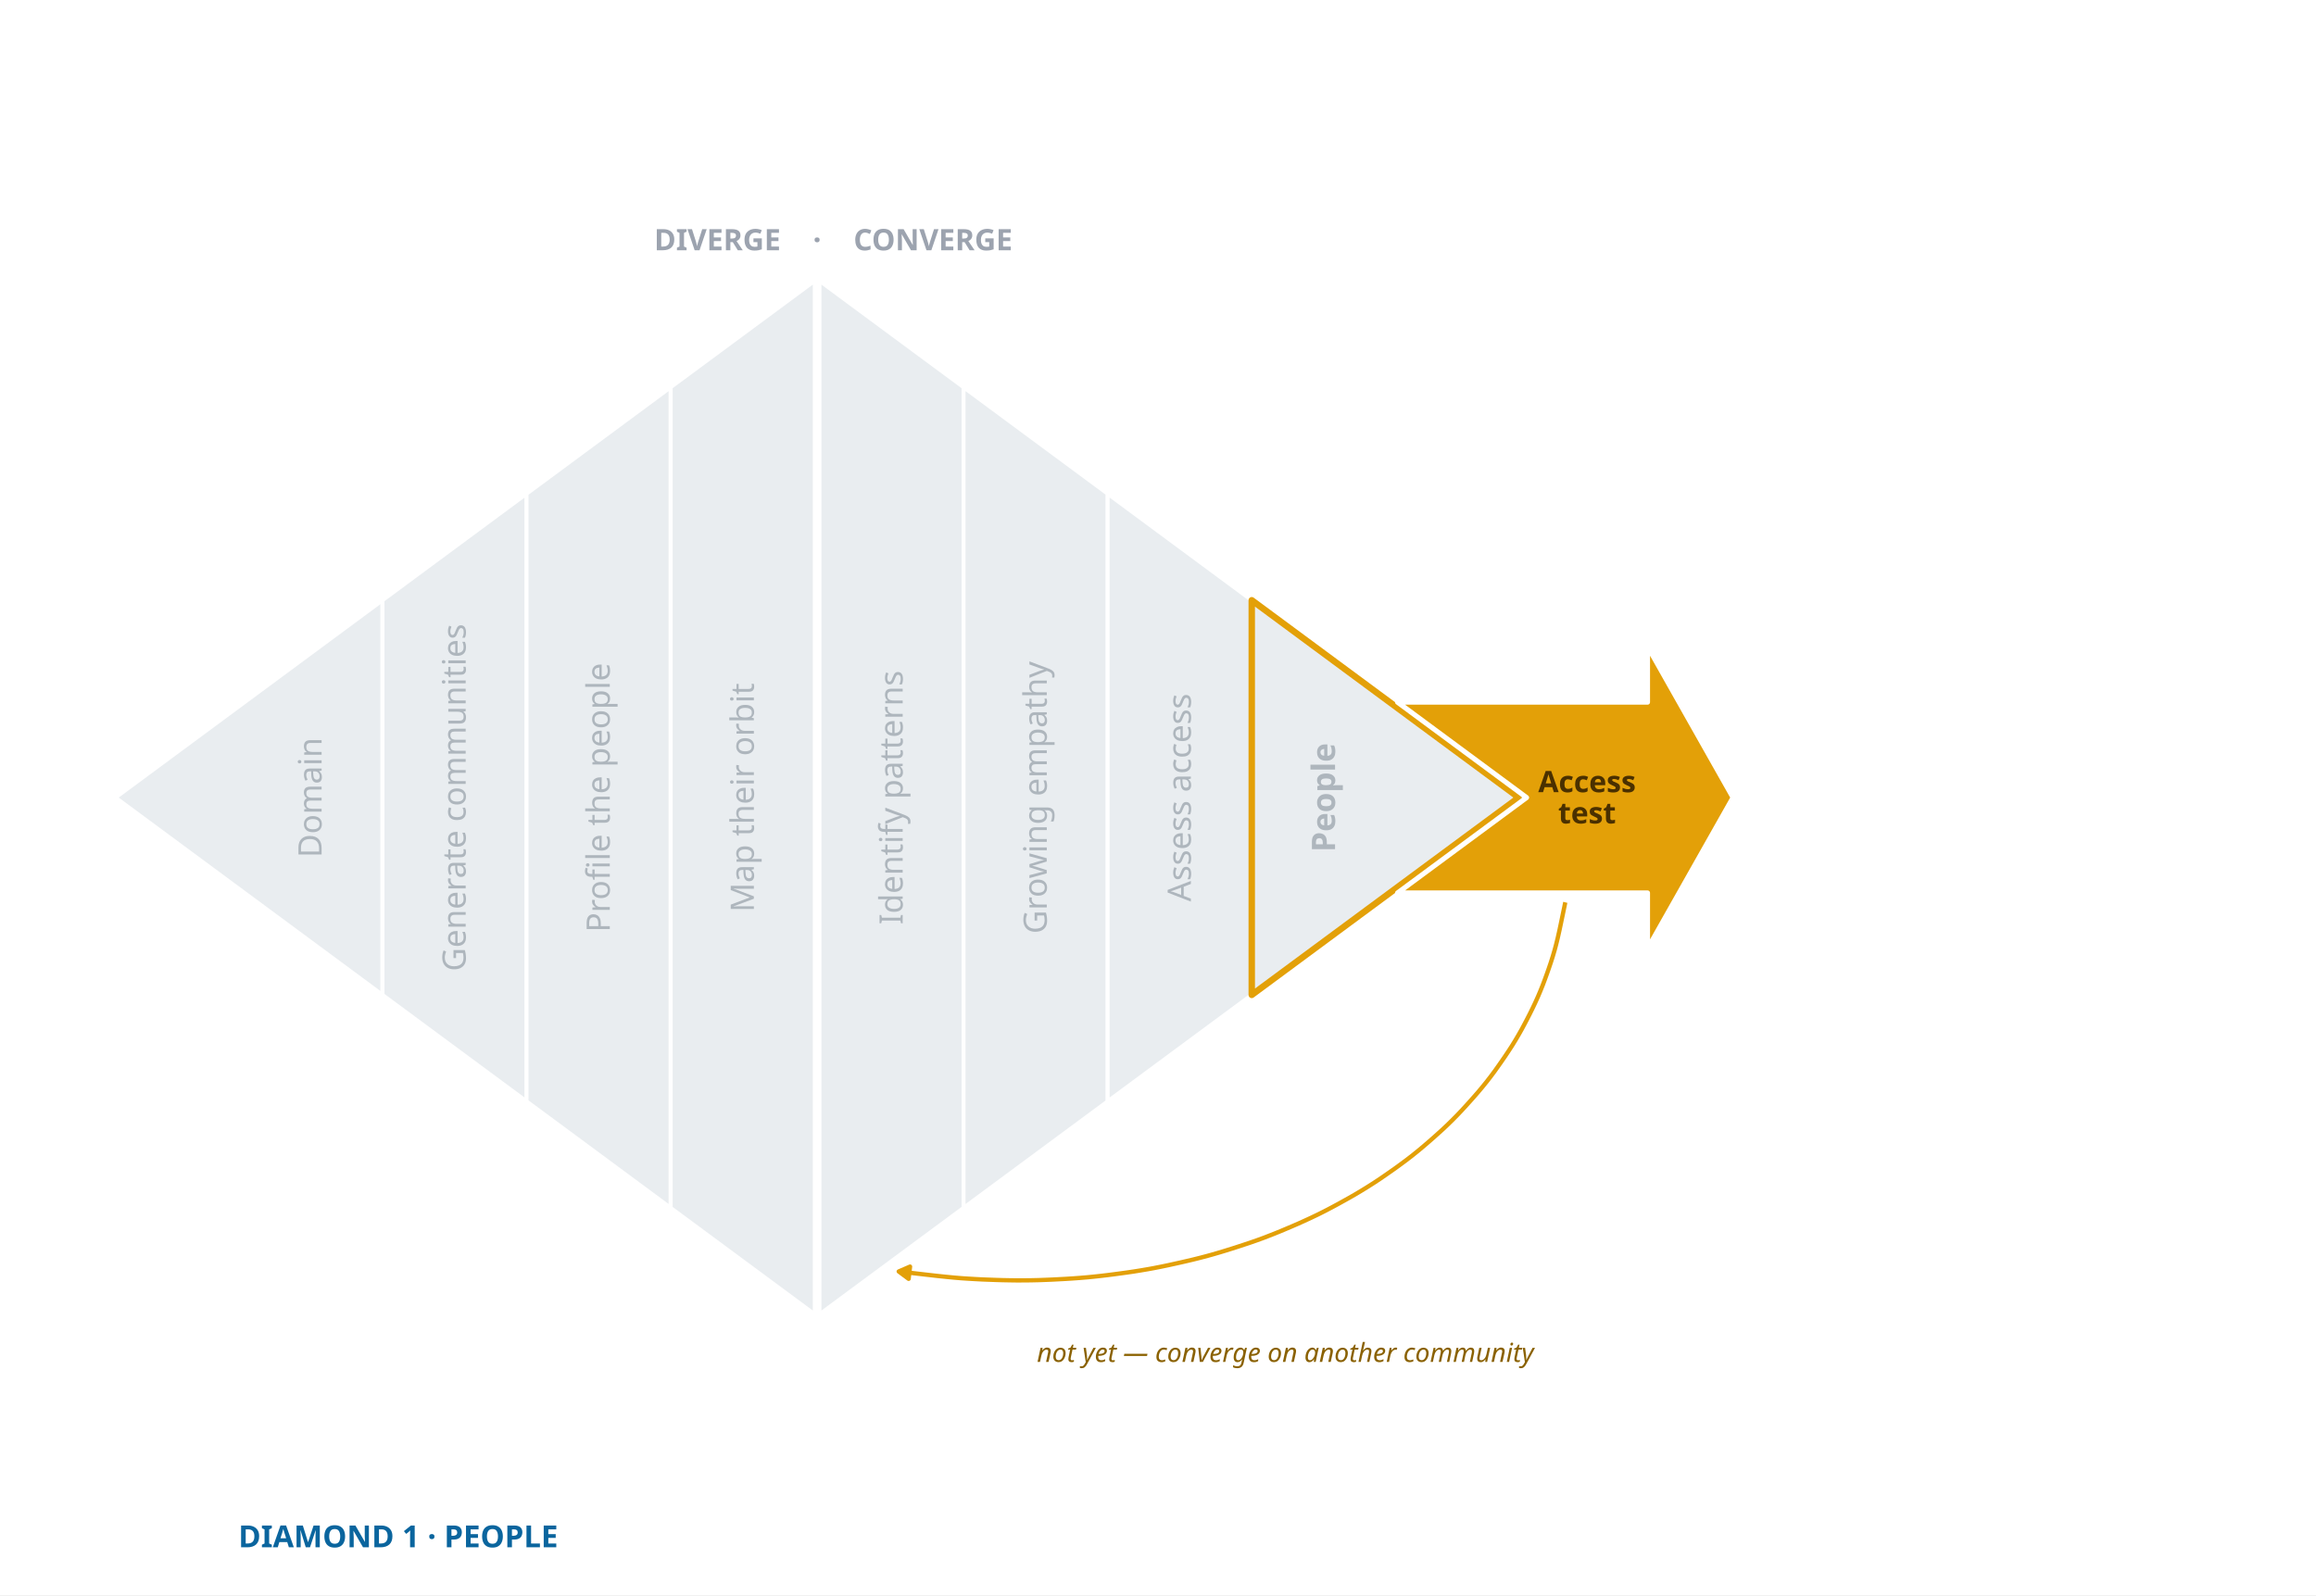
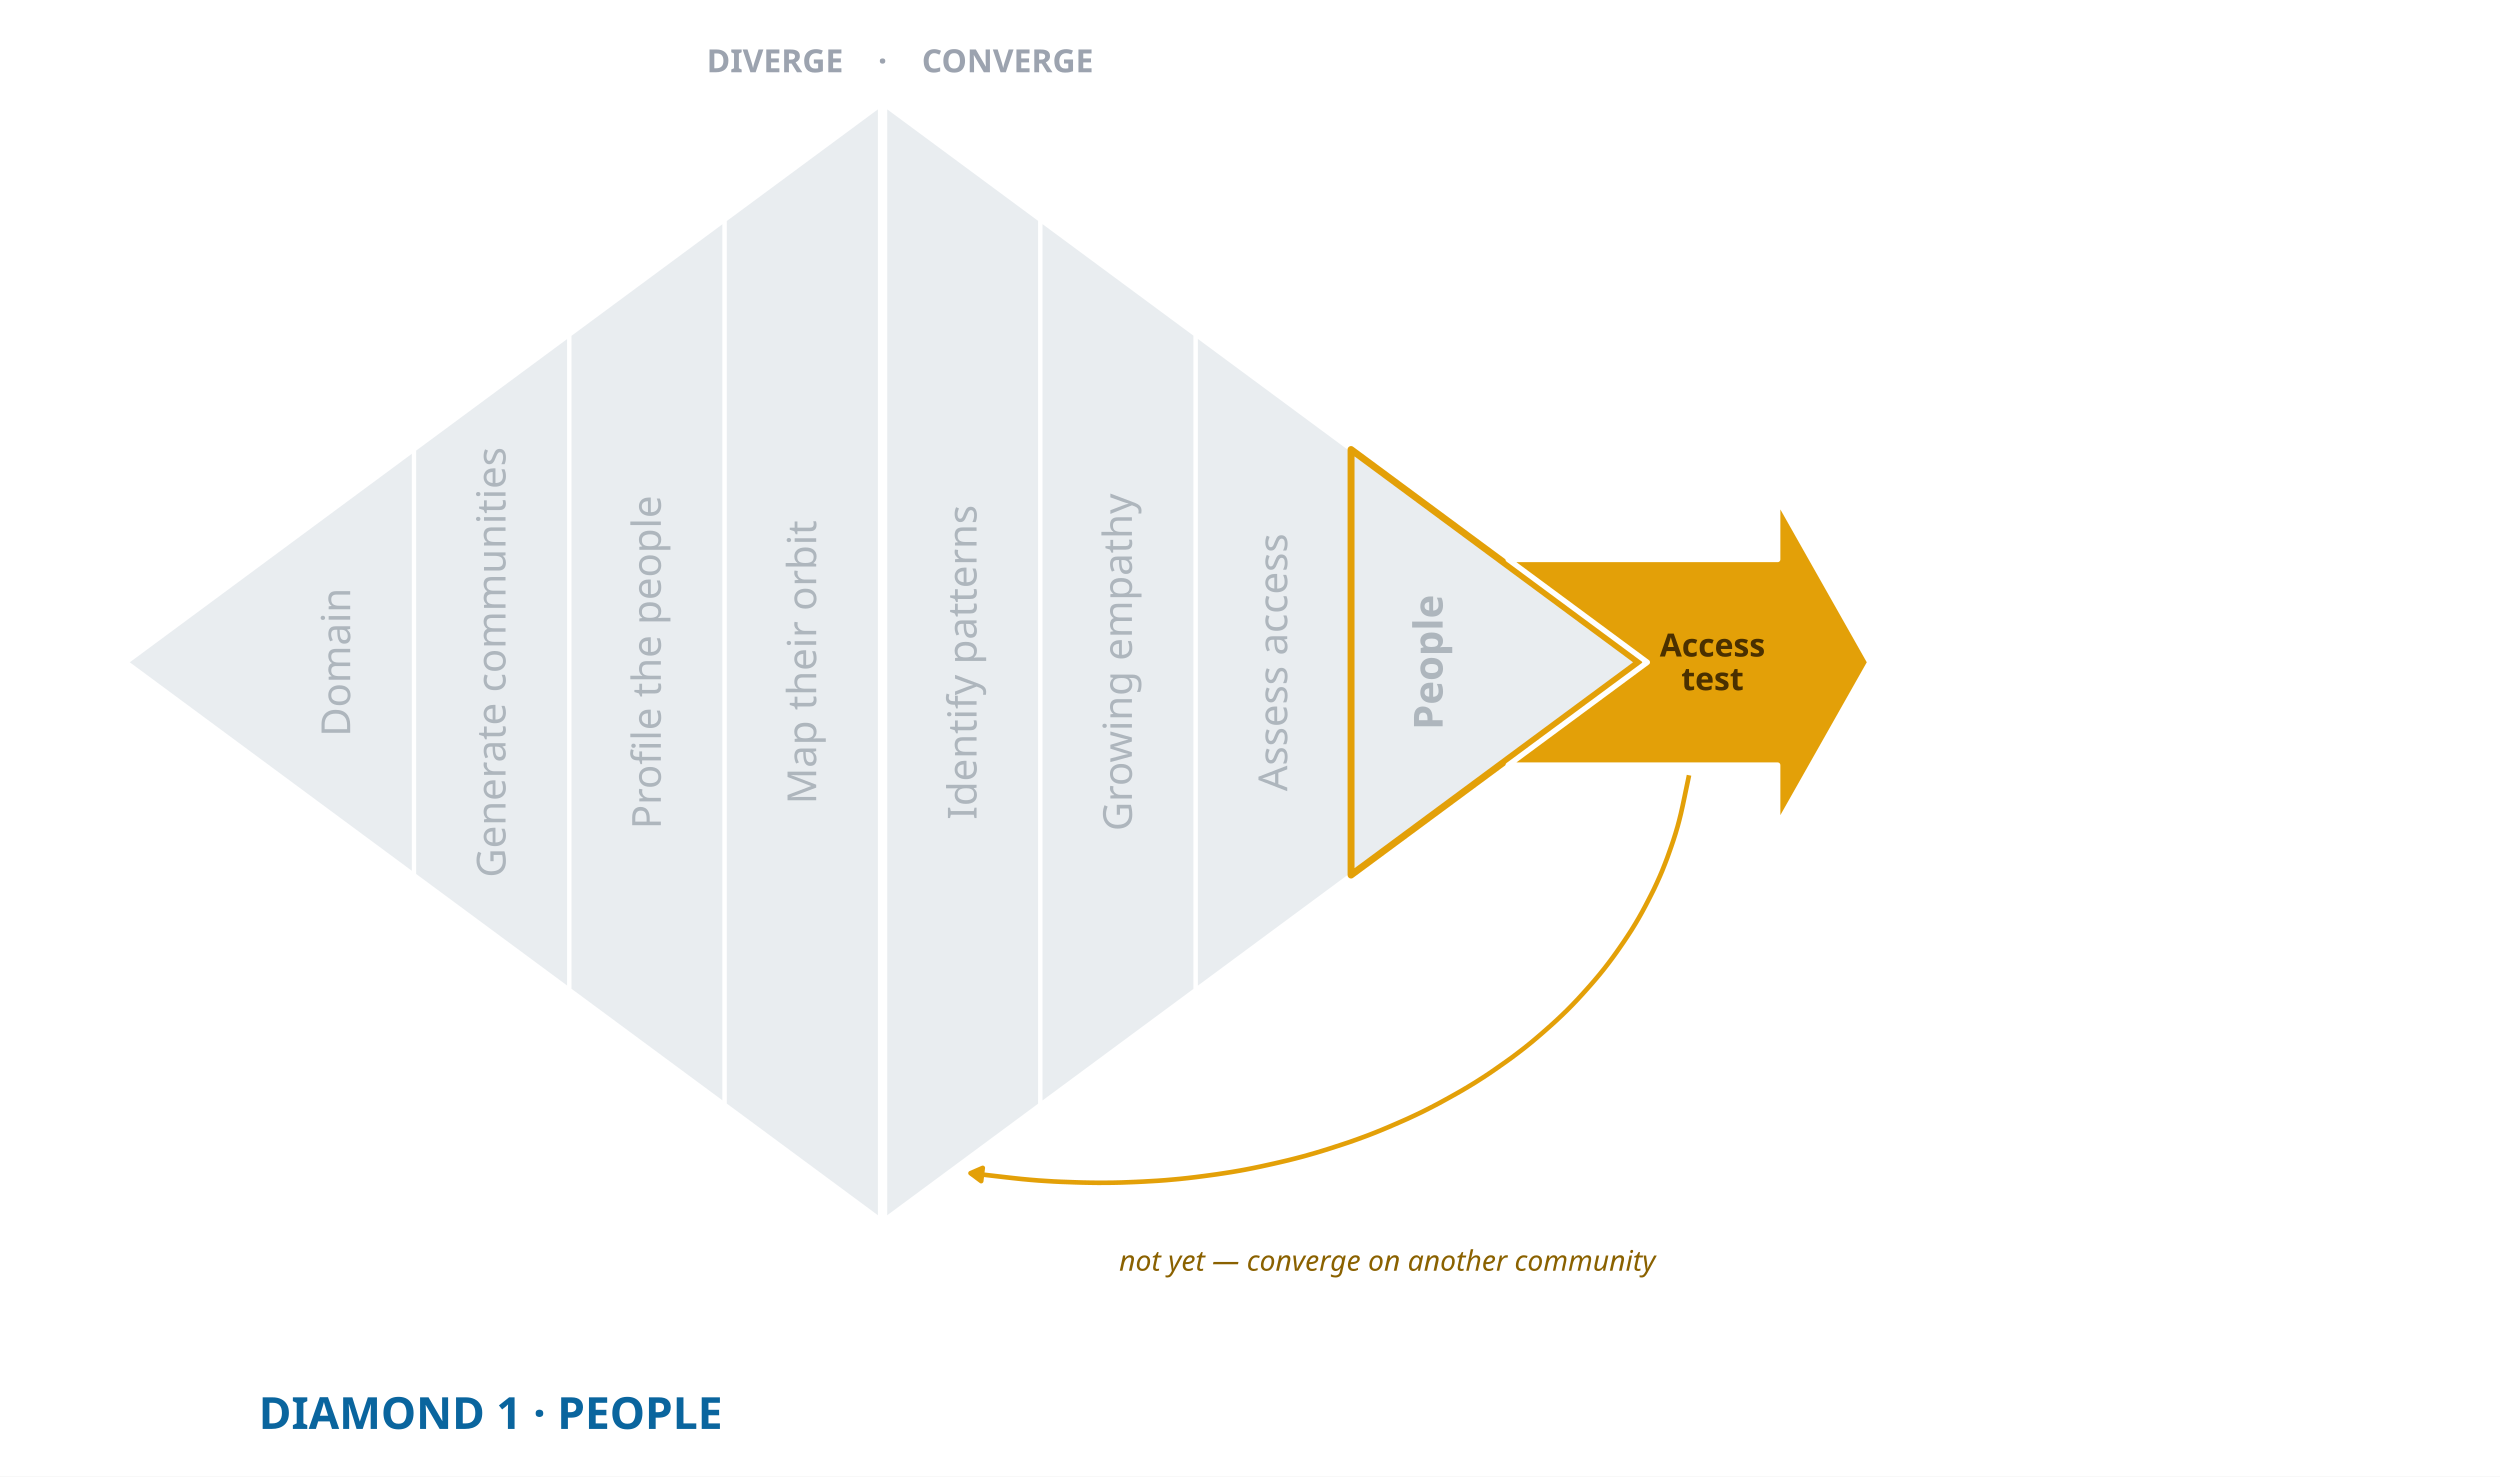
- <svg xmlns="http://www.w3.org/2000/svg" width="691.20pt" height="476.11pt" viewBox="0 0 691.20 476.11">
+ <svg xmlns="http://www.w3.org/2000/svg" width="691.20pt" height="408.23pt" viewBox="0 0 691.20 408.23">
  <g class="svglite">
    <defs>
      <style type="text/css">
    .svglite line, .svglite polyline, .svglite polygon, .svglite path, .svglite rect, .svglite circle {
      fill: none;
      stroke: #000000;
      stroke-linecap: round;
      stroke-linejoin: round;
      stroke-miterlimit: 10.00;
    }
    .svglite text {
      white-space: pre;
    }
    .svglite g.glyphgroup path {
      fill: inherit;
      stroke: none;
    }
  </style>
    </defs>
    <rect width="100%" height="100%" style="stroke: none; fill: #FFFFFF;" />
    <defs>
-       <clipPath id="cpMC4wMHw2OTEuMjB8MC4wMHw0NzYuMTE=">
-         <rect x="0.00" y="0.00" width="691.20" height="476.11" />
+       <clipPath id="cpMC4wMHw2OTEuMjB8MC4wMHw0MDguMjM=">
+         <rect x="0.00" y="0.00" width="691.20" height="408.23" />
      </clipPath>
    </defs>
-     <g clip-path="url(#cpMC4wMHw2OTEuMjB8MC4wMHw0NzYuMTE=)">
+     <g clip-path="url(#cpMC4wMHw2OTEuMjB8MC4wMHw0MDguMjM=)">
</g>
    <defs>
-       <clipPath id="cpMC45MHw2OTAuMzB8MC4wMHw0NzYuMTE=">
-         <rect x="0.90" y="0.00" width="689.40" height="476.11" />
+       <clipPath id="cpMS4zOHw2ODkuODJ8MC4wMHw0MDguMjM=">
+         <rect x="1.38" y="0.00" width="688.44" height="408.23" />
      </clipPath>
    </defs>
-     <g clip-path="url(#cpMC45MHw2OTAuMzB8MC4wMHw0NzYuMTE=)">
-       <rect x="0.90" y="0.00" width="689.40" height="476.11" style="stroke-width: 0.00; stroke: none;" />
+     <g clip-path="url(#cpMS4zOHw2ODkuODJ8MC4wMHw0MDguMjM=)">
+       <rect x="1.38" y="0.00" width="688.44" height="408.23" style="stroke-width: 0.00; stroke: none;" />
    </g>
-     <g clip-path="url(#cpMC4wMHw2OTEuMjB8MC4wMHw0NzYuMTE=)">
+     <g clip-path="url(#cpMC4wMHw2OTEuMjB8MC4wMHw0MDguMjM=)">
</g>
    <defs>
-       <clipPath id="cpMi44OXw2ODguMzF8MS45OXw0NzQuMTI=">
-         <rect x="2.89" y="1.99" width="685.41" height="472.13" />
+       <clipPath id="cpMy4zN3w2ODcuODN8MS45OXw0MDYuMjQ=">
+         <rect x="3.37" y="1.99" width="684.45" height="404.25" />
      </clipPath>
    </defs>
-     <g clip-path="url(#cpMi44OXw2ODguMzF8MS45OXw0NzQuMTI=)">
-       <polygon points="244.57,392.32 287.57,360.53 287.57,115.58 244.57,83.80 " style="stroke-width: 1.17; stroke: #FFFFFF; stroke-linecap: butt; fill: #E9EDF0;" />
-       <polygon points="287.57,360.53 330.58,328.74 330.58,147.37 287.57,115.58 " style="stroke-width: 1.17; stroke: #FFFFFF; stroke-linecap: butt; fill: #E9EDF0;" />
-       <polygon points="330.58,328.74 373.58,296.96 373.58,179.16 330.58,147.37 " style="stroke-width: 1.17; stroke: #FFFFFF; stroke-linecap: butt; fill: #E9EDF0;" />
-       <polygon points="373.58,296.96 453.27,238.06 373.58,179.16 " style="stroke-width: 1.17; stroke: #FFFFFF; stroke-linecap: butt; fill: #E9EDF0;" />
-       <polygon points="34.46,238.06 114.15,296.96 114.15,179.16 " style="stroke-width: 1.17; stroke: #FFFFFF; stroke-linecap: butt; fill: #E9EDF0;" />
-       <polygon points="114.15,296.96 157.15,328.74 157.15,147.37 114.15,179.16 " style="stroke-width: 1.17; stroke: #FFFFFF; stroke-linecap: butt; fill: #E9EDF0;" />
-       <polygon points="157.15,328.74 200.16,360.53 200.16,115.58 157.15,147.37 " style="stroke-width: 1.17; stroke: #FFFFFF; stroke-linecap: butt; fill: #E9EDF0;" />
-       <polygon points="200.16,360.53 243.16,392.32 243.16,83.80 200.16,115.58 " style="stroke-width: 1.17; stroke: #FFFFFF; stroke-linecap: butt; fill: #E9EDF0;" />
-       <polygon points="373.58,296.96 453.27,238.06 373.58,179.16 " style="stroke-width: 1.92; stroke: #E3A008; stroke-linecap: butt;" />
-       <text transform="translate(355.41,238.06) rotate(-90)" text-anchor="middle" style="font-size: 9.67px;fill: #AEB6BD; font-family: &quot;Fira Sans&quot;;" textLength="60.16px" lengthAdjust="spacingAndGlyphs">Assess access</text>
-       <text transform="translate(95.98,238.06) rotate(-90)" text-anchor="middle" style="font-size: 9.67px;fill: #AEB6BD; font-family: &quot;Fira Sans&quot;;" textLength="33.83px" lengthAdjust="spacingAndGlyphs">Domain</text>
-       <text transform="translate(138.98,238.06) rotate(-90)" text-anchor="middle" style="font-size: 9.67px;fill: #AEB6BD; font-family: &quot;Fira Sans&quot;;" textLength="99.30px" lengthAdjust="spacingAndGlyphs">Generate communities</text>
-       <text transform="translate(312.41,238.06) rotate(-90)" text-anchor="middle" style="font-size: 9.67px;fill: #AEB6BD; font-family: &quot;Fira Sans&quot;;" textLength="76.67px" lengthAdjust="spacingAndGlyphs">Growing empathy</text>
-       <text transform="translate(269.40,238.06) rotate(-90)" text-anchor="middle" style="font-size: 9.67px;fill: #AEB6BD; font-family: &quot;Fira Sans&quot;;" textLength="73.53px" lengthAdjust="spacingAndGlyphs">Identify patterns</text>
-       <text transform="translate(224.99,238.06) rotate(-90)" text-anchor="middle" style="font-size: 9.67px;fill: #AEB6BD; font-family: &quot;Fira Sans&quot;;" textLength="66.12px" lengthAdjust="spacingAndGlyphs">Map their orbit</text>
-       <text transform="translate(398.44,238.06) rotate(-90)" text-anchor="middle" style="font-size: 9.67px; font-weight: bold;fill: #AEB6BD; font-family: &quot;Fira Sans&quot;;" textLength="30.53px" lengthAdjust="spacingAndGlyphs">People</text>
-       <text transform="translate(181.99,238.06) rotate(-90)" text-anchor="middle" style="font-size: 9.67px;fill: #AEB6BD; font-family: &quot;Fira Sans&quot;;" textLength="78.61px" lengthAdjust="spacingAndGlyphs">Profile the people</text>
-       <text x="233.00" y="74.70" text-anchor="end" style="font-size: 8.82px; font-weight: bold;fill: #9CA3AF; font-family: &quot;Fira Sans&quot;;" textLength="33.64px" lengthAdjust="spacingAndGlyphs">DIVERGE</text>
-       <text x="243.86" y="74.70" text-anchor="middle" style="font-size: 8.82px; font-weight: bold;fill: #9CA3AF; font-family: &quot;Fira Sans&quot;;" textLength="2.11px" lengthAdjust="spacingAndGlyphs">·</text>
-       <text x="254.73" y="74.70" style="font-size: 8.82px; font-weight: bold;fill: #9CA3AF; font-family: &quot;Fira Sans&quot;;" textLength="42.16px" lengthAdjust="spacingAndGlyphs">CONVERGE</text>
-       <polyline points="467.16,269.33 467.11,269.53 466.88,270.67 466.43,272.82 465.90,275.37 465.39,277.78 464.90,279.96 464.40,281.98 463.99,283.52 463.42,285.45 462.83,287.31 462.25,289.02 461.69,290.61 461.11,292.21 460.46,293.94 459.72,295.78 459.08,297.29 458.25,299.14 457.41,300.91 456.60,302.55 455.83,304.06 455.04,305.57 454.16,307.21 453.18,308.94 452.28,310.47 451.21,312.21 450.13,313.87 449.10,315.41 448.13,316.82 447.14,318.23 446.06,319.75 444.86,321.36 443.66,322.91 442.36,324.51 441.07,326.05 439.84,327.46 438.68,328.76 437.52,330.05 436.25,331.43 434.85,332.90 433.37,334.40 433.31,334.46 431.81,335.92 430.33,337.31 428.92,338.58 427.60,339.76 426.27,340.92 424.84,342.15 423.27,343.46 421.61,344.80 421.36,345.00 419.68,346.29 418.02,347.52 416.46,348.66 414.99,349.69 413.53,350.71 411.96,351.79 410.24,352.93 408.42,354.09 407.93,354.40 406.10,355.52 404.30,356.59 402.59,357.57 400.99,358.46 399.42,359.33 397.73,360.24 395.89,361.21 393.94,362.20 393.19,362.57 391.22,363.51 389.29,364.40 387.47,365.22 385.76,365.96 384.09,366.67 382.31,367.42 380.37,368.21 378.32,369.01 377.29,369.41 375.21,370.17 373.18,370.88 371.25,371.52 369.46,372.11 367.71,372.67 365.85,373.25 363.84,373.86 361.70,374.48 360.41,374.84 358.24,375.41 356.13,375.94 354.13,376.41 352.26,376.84 350.45,377.24 348.54,377.66 346.47,378.09 344.28,378.52 342.74,378.80 340.51,379.18 338.33,379.53 336.28,379.83 334.37,380.09 332.51,380.34 330.56,380.59 328.45,380.84 326.22,381.08 324.48,381.25 322.21,381.44 319.99,381.60 317.90,381.73 315.96,381.83 314.08,381.93 312.11,382.01 309.98,382.09 307.73,382.14 305.84,382.16 303.55,382.17 301.31,382.14 299.21,382.10 297.25,382.04 295.36,381.97 293.38,381.90 291.25,381.79 289.00,381.66 287.02,381.53 284.72,381.34 282.36,381.11 279.85,380.85 277.11,380.54 274.17,380.20 271.35,379.87 269.28,379.63 268.35,379.52 268.22,379.51 " style="stroke-width: 1.28; stroke: #E3A008; stroke-linecap: butt;" />
-       <polygon points="271.60,378.05 268.22,379.51 271.18,381.71 " style="stroke-width: 1.28; stroke: #E3A008; stroke-linecap: butt; fill: #E3A008;" />
-       <text x="383.60" y="406.51" text-anchor="middle" style="font-size: 7.82px; font-style: italic;fill: #8A6100; font-family: &quot;Fira Sans&quot;;" textLength="148.66px" lengthAdjust="spacingAndGlyphs">not yet — converge on another community</text>
-       <text x="71.14" y="461.84" style="font-size: 9.10px; font-weight: bold;fill: #0A659E; font-family: &quot;Fira Sans&quot;;" textLength="83.61px" lengthAdjust="spacingAndGlyphs">DIAMOND 1 · PEOPLE</text>
-       <polygon points="417.09,266.52 491.70,266.52 491.70,283.21 517.22,238.06 491.70,192.90 491.70,209.59 417.09,209.59 455.61,238.06 " style="stroke-width: 1.49; stroke: #FFFFFF; stroke-linecap: butt; fill: #E3A008;" />
-       <text x="473.65" y="236.45" text-anchor="middle" style="font-size: 8.82px; font-weight: bold;fill: #4A3000; font-family: &quot;Fira Sans&quot;;" textLength="26.78px" lengthAdjust="spacingAndGlyphs">Access</text>
-       <text x="473.65" y="245.77" text-anchor="middle" style="font-size: 8.82px; font-weight: bold;fill: #4A3000; font-family: &quot;Fira Sans&quot;;" textLength="15.84px" lengthAdjust="spacingAndGlyphs">test</text>
+     <g clip-path="url(#cpMy4zN3w2ODcuODN8MS45OXw0MDYuMjQ=)">
+       <polygon points="244.71,337.15 287.65,305.41 287.65,60.81 244.71,29.07 " style="stroke-width: 1.17; stroke: #FFFFFF; stroke-linecap: butt; fill: #E9EDF0;" />
+       <polygon points="287.65,305.41 330.60,273.67 330.60,92.55 287.65,60.81 " style="stroke-width: 1.17; stroke: #FFFFFF; stroke-linecap: butt; fill: #E9EDF0;" />
+       <polygon points="330.60,273.67 373.54,241.93 373.54,124.29 330.60,92.55 " style="stroke-width: 1.17; stroke: #FFFFFF; stroke-linecap: butt; fill: #E9EDF0;" />
+       <polygon points="373.54,241.93 453.12,183.11 373.54,124.29 " style="stroke-width: 1.17; stroke: #FFFFFF; stroke-linecap: butt; fill: #E9EDF0;" />
+       <polygon points="34.90,183.11 114.47,241.93 114.47,124.29 " style="stroke-width: 1.17; stroke: #FFFFFF; stroke-linecap: butt; fill: #E9EDF0;" />
+       <polygon points="114.47,241.93 157.42,273.67 157.42,92.55 114.47,124.29 " style="stroke-width: 1.17; stroke: #FFFFFF; stroke-linecap: butt; fill: #E9EDF0;" />
+       <polygon points="157.42,273.67 200.36,305.41 200.36,60.81 157.42,92.55 " style="stroke-width: 1.17; stroke: #FFFFFF; stroke-linecap: butt; fill: #E9EDF0;" />
+       <polygon points="200.36,305.41 243.31,337.15 243.31,29.07 200.36,60.81 " style="stroke-width: 1.17; stroke: #FFFFFF; stroke-linecap: butt; fill: #E9EDF0;" />
+       <polygon points="373.54,241.93 453.12,183.11 373.54,124.29 " style="stroke-width: 1.92; stroke: #E3A008; stroke-linecap: butt;" />
+       <text transform="translate(355.89,183.11) rotate(-90)" text-anchor="middle" style="font-size: 11.10px;fill: #AEB6BD; font-family: &quot;Fira Sans&quot;;" textLength="69.05px" lengthAdjust="spacingAndGlyphs">Assess access</text>
+       <text transform="translate(96.82,183.11) rotate(-90)" text-anchor="middle" style="font-size: 11.10px;fill: #AEB6BD; font-family: &quot;Fira Sans&quot;;" textLength="38.78px" lengthAdjust="spacingAndGlyphs">Domain</text>
+       <text transform="translate(139.77,183.11) rotate(-90)" text-anchor="middle" style="font-size: 11.10px;fill: #AEB6BD; font-family: &quot;Fira Sans&quot;;" textLength="113.92px" lengthAdjust="spacingAndGlyphs">Generate communities</text>
+       <text transform="translate(312.95,183.11) rotate(-90)" text-anchor="middle" style="font-size: 11.10px;fill: #AEB6BD; font-family: &quot;Fira Sans&quot;;" textLength="87.91px" lengthAdjust="spacingAndGlyphs">Growing empathy</text>
+       <text transform="translate(270.00,183.11) rotate(-90)" text-anchor="middle" style="font-size: 11.10px;fill: #AEB6BD; font-family: &quot;Fira Sans&quot;;" textLength="84.34px" lengthAdjust="spacingAndGlyphs">Identify patterns</text>
+       <text transform="translate(225.66,183.11) rotate(-90)" text-anchor="middle" style="font-size: 11.10px;fill: #AEB6BD; font-family: &quot;Fira Sans&quot;;" textLength="75.83px" lengthAdjust="spacingAndGlyphs">Map their orbit</text>
+       <text transform="translate(398.86,183.11) rotate(-90)" text-anchor="middle" style="font-size: 11.10px; font-weight: bold;fill: #AEB6BD; font-family: &quot;Fira Sans&quot;;" textLength="35.02px" lengthAdjust="spacingAndGlyphs">People</text>
+       <text transform="translate(182.71,183.11) rotate(-90)" text-anchor="middle" style="font-size: 11.10px;fill: #AEB6BD; font-family: &quot;Fira Sans&quot;;" textLength="90.25px" lengthAdjust="spacingAndGlyphs">Profile the people</text>
+       <text x="233.15" y="19.98" text-anchor="end" style="font-size: 8.82px; font-weight: bold;fill: #9CA3AF; font-family: &quot;Fira Sans&quot;;" textLength="33.64px" lengthAdjust="spacingAndGlyphs">DIVERGE</text>
+       <text x="244.01" y="19.98" text-anchor="middle" style="font-size: 8.82px; font-weight: bold;fill: #9CA3AF; font-family: &quot;Fira Sans&quot;;" textLength="2.11px" lengthAdjust="spacingAndGlyphs">·</text>
+       <text x="254.86" y="19.98" style="font-size: 8.82px; font-weight: bold;fill: #9CA3AF; font-family: &quot;Fira Sans&quot;;" textLength="42.16px" lengthAdjust="spacingAndGlyphs">CONVERGE</text>
+       <polyline points="466.98,214.34 466.94,214.54 466.71,215.68 466.26,217.83 465.73,220.38 465.22,222.79 464.73,224.97 464.23,226.98 463.82,228.51 463.25,230.44 462.66,232.30 462.08,234.01 461.52,235.60 460.95,237.20 460.29,238.92 459.56,240.76 458.92,242.26 458.09,244.11 457.26,245.88 456.44,247.51 455.67,249.02 454.88,250.54 454.00,252.17 453.02,253.91 452.13,255.42 451.06,257.16 449.98,258.82 448.96,260.35 447.98,261.77 447.00,263.18 445.91,264.69 444.71,266.30 443.52,267.84 442.22,269.45 440.93,270.98 439.71,272.39 438.55,273.69 437.39,274.98 436.12,276.36 434.72,277.83 433.24,279.33 433.19,279.38 431.69,280.83 430.21,282.22 428.80,283.50 427.48,284.67 426.16,285.83 424.72,287.06 423.16,288.37 421.49,289.71 421.25,289.90 419.57,291.19 417.92,292.43 416.35,293.56 414.88,294.59 413.43,295.61 411.86,296.69 410.14,297.83 408.32,298.99 407.85,299.29 406.01,300.41 404.21,301.48 402.50,302.45 400.91,303.34 399.33,304.21 397.65,305.13 395.81,306.09 393.86,307.08 393.12,307.45 391.15,308.39 389.23,309.28 387.40,310.09 385.70,310.83 384.03,311.55 382.25,312.30 380.31,313.09 378.26,313.89 377.24,314.27 375.17,315.03 373.13,315.75 371.21,316.39 369.42,316.97 367.67,317.54 365.81,318.12 363.80,318.73 361.67,319.34 360.39,319.70 358.22,320.27 356.11,320.80 354.11,321.27 352.25,321.70 350.44,322.10 348.53,322.52 346.46,322.95 344.27,323.38 342.74,323.66 340.52,324.04 338.34,324.38 336.29,324.69 334.38,324.95 332.52,325.20 330.57,325.45 328.47,325.70 326.23,325.94 324.51,326.10 322.24,326.30 320.03,326.46 317.94,326.58 316.00,326.69 314.12,326.78 312.14,326.86 310.02,326.94 307.77,326.99 305.90,327.01 303.60,327.02 301.37,326.99 299.27,326.95 297.31,326.89 295.42,326.82 293.45,326.75 291.32,326.65 289.07,326.51 287.11,326.38 284.80,326.19 282.44,325.97 279.93,325.70 277.20,325.39 274.26,325.05 271.44,324.72 269.38,324.48 268.45,324.38 268.33,324.36 " style="stroke-width: 1.28; stroke: #E3A008; stroke-linecap: butt;" />
+       <polygon points="271.71,322.90 268.33,324.36 271.28,326.56 " style="stroke-width: 1.28; stroke: #E3A008; stroke-linecap: butt; fill: #E3A008;" />
+       <text x="383.55" y="351.33" text-anchor="middle" style="font-size: 7.82px; font-style: italic;fill: #8A6100; font-family: &quot;Fira Sans&quot;;" textLength="148.66px" lengthAdjust="spacingAndGlyphs">not yet — converge on another community</text>
+       <text x="71.53" y="395.07" style="font-size: 12.23px; font-weight: bold;fill: #0A659E; font-family: &quot;Fira Sans&quot;;" textLength="112.50px" lengthAdjust="spacingAndGlyphs">DIAMOND 1 · PEOPLE</text>
+       <polygon points="416.99,211.54 491.49,211.54 491.49,228.20 516.98,183.11 491.49,138.02 491.49,154.68 416.99,154.68 455.45,183.11 " style="stroke-width: 1.49; stroke: #FFFFFF; stroke-linecap: butt; fill: #E3A008;" />
+       <text x="473.47" y="181.51" text-anchor="middle" style="font-size: 8.82px; font-weight: bold;fill: #4A3000; font-family: &quot;Fira Sans&quot;;" textLength="26.78px" lengthAdjust="spacingAndGlyphs">Access</text>
+       <text x="473.47" y="190.82" text-anchor="middle" style="font-size: 8.82px; font-weight: bold;fill: #4A3000; font-family: &quot;Fira Sans&quot;;" textLength="15.84px" lengthAdjust="spacingAndGlyphs">test</text>
    </g>
-     <g clip-path="url(#cpMC4wMHw2OTEuMjB8MC4wMHw0NzYuMTE=)">
+     <g clip-path="url(#cpMC4wMHw2OTEuMjB8MC4wMHw0MDguMjM=)">
</g>
  </g>
</svg>
